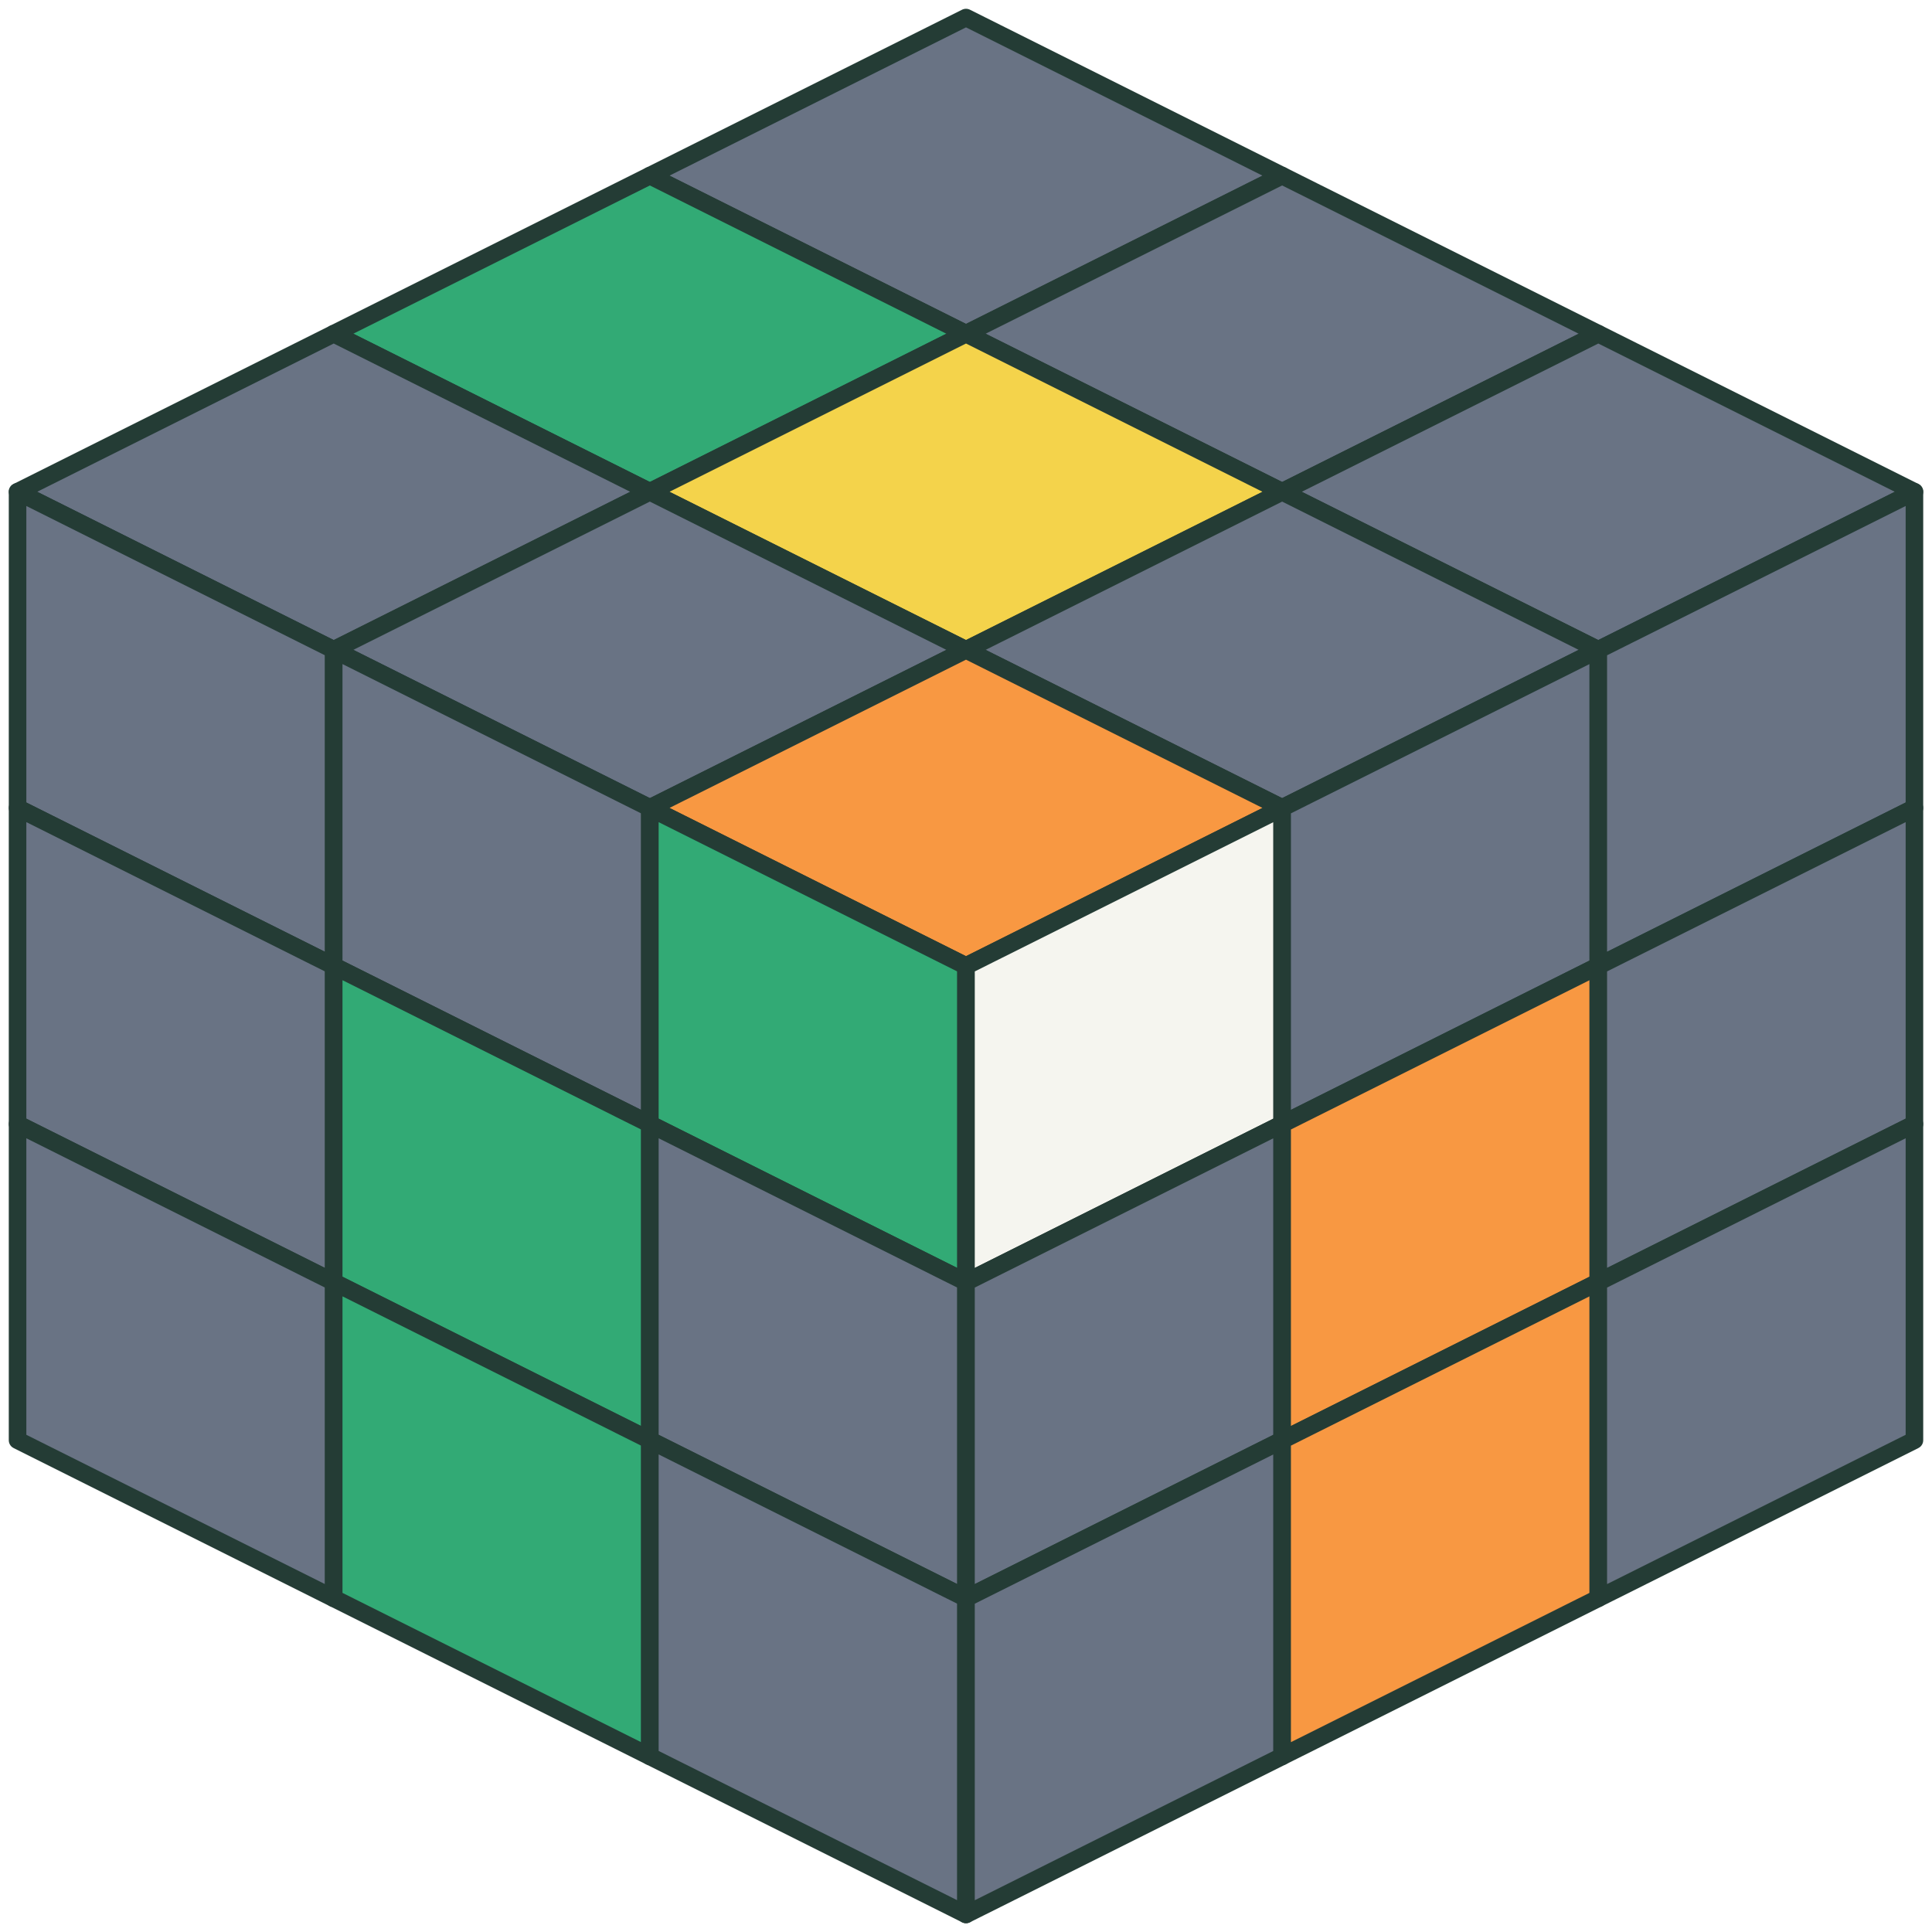
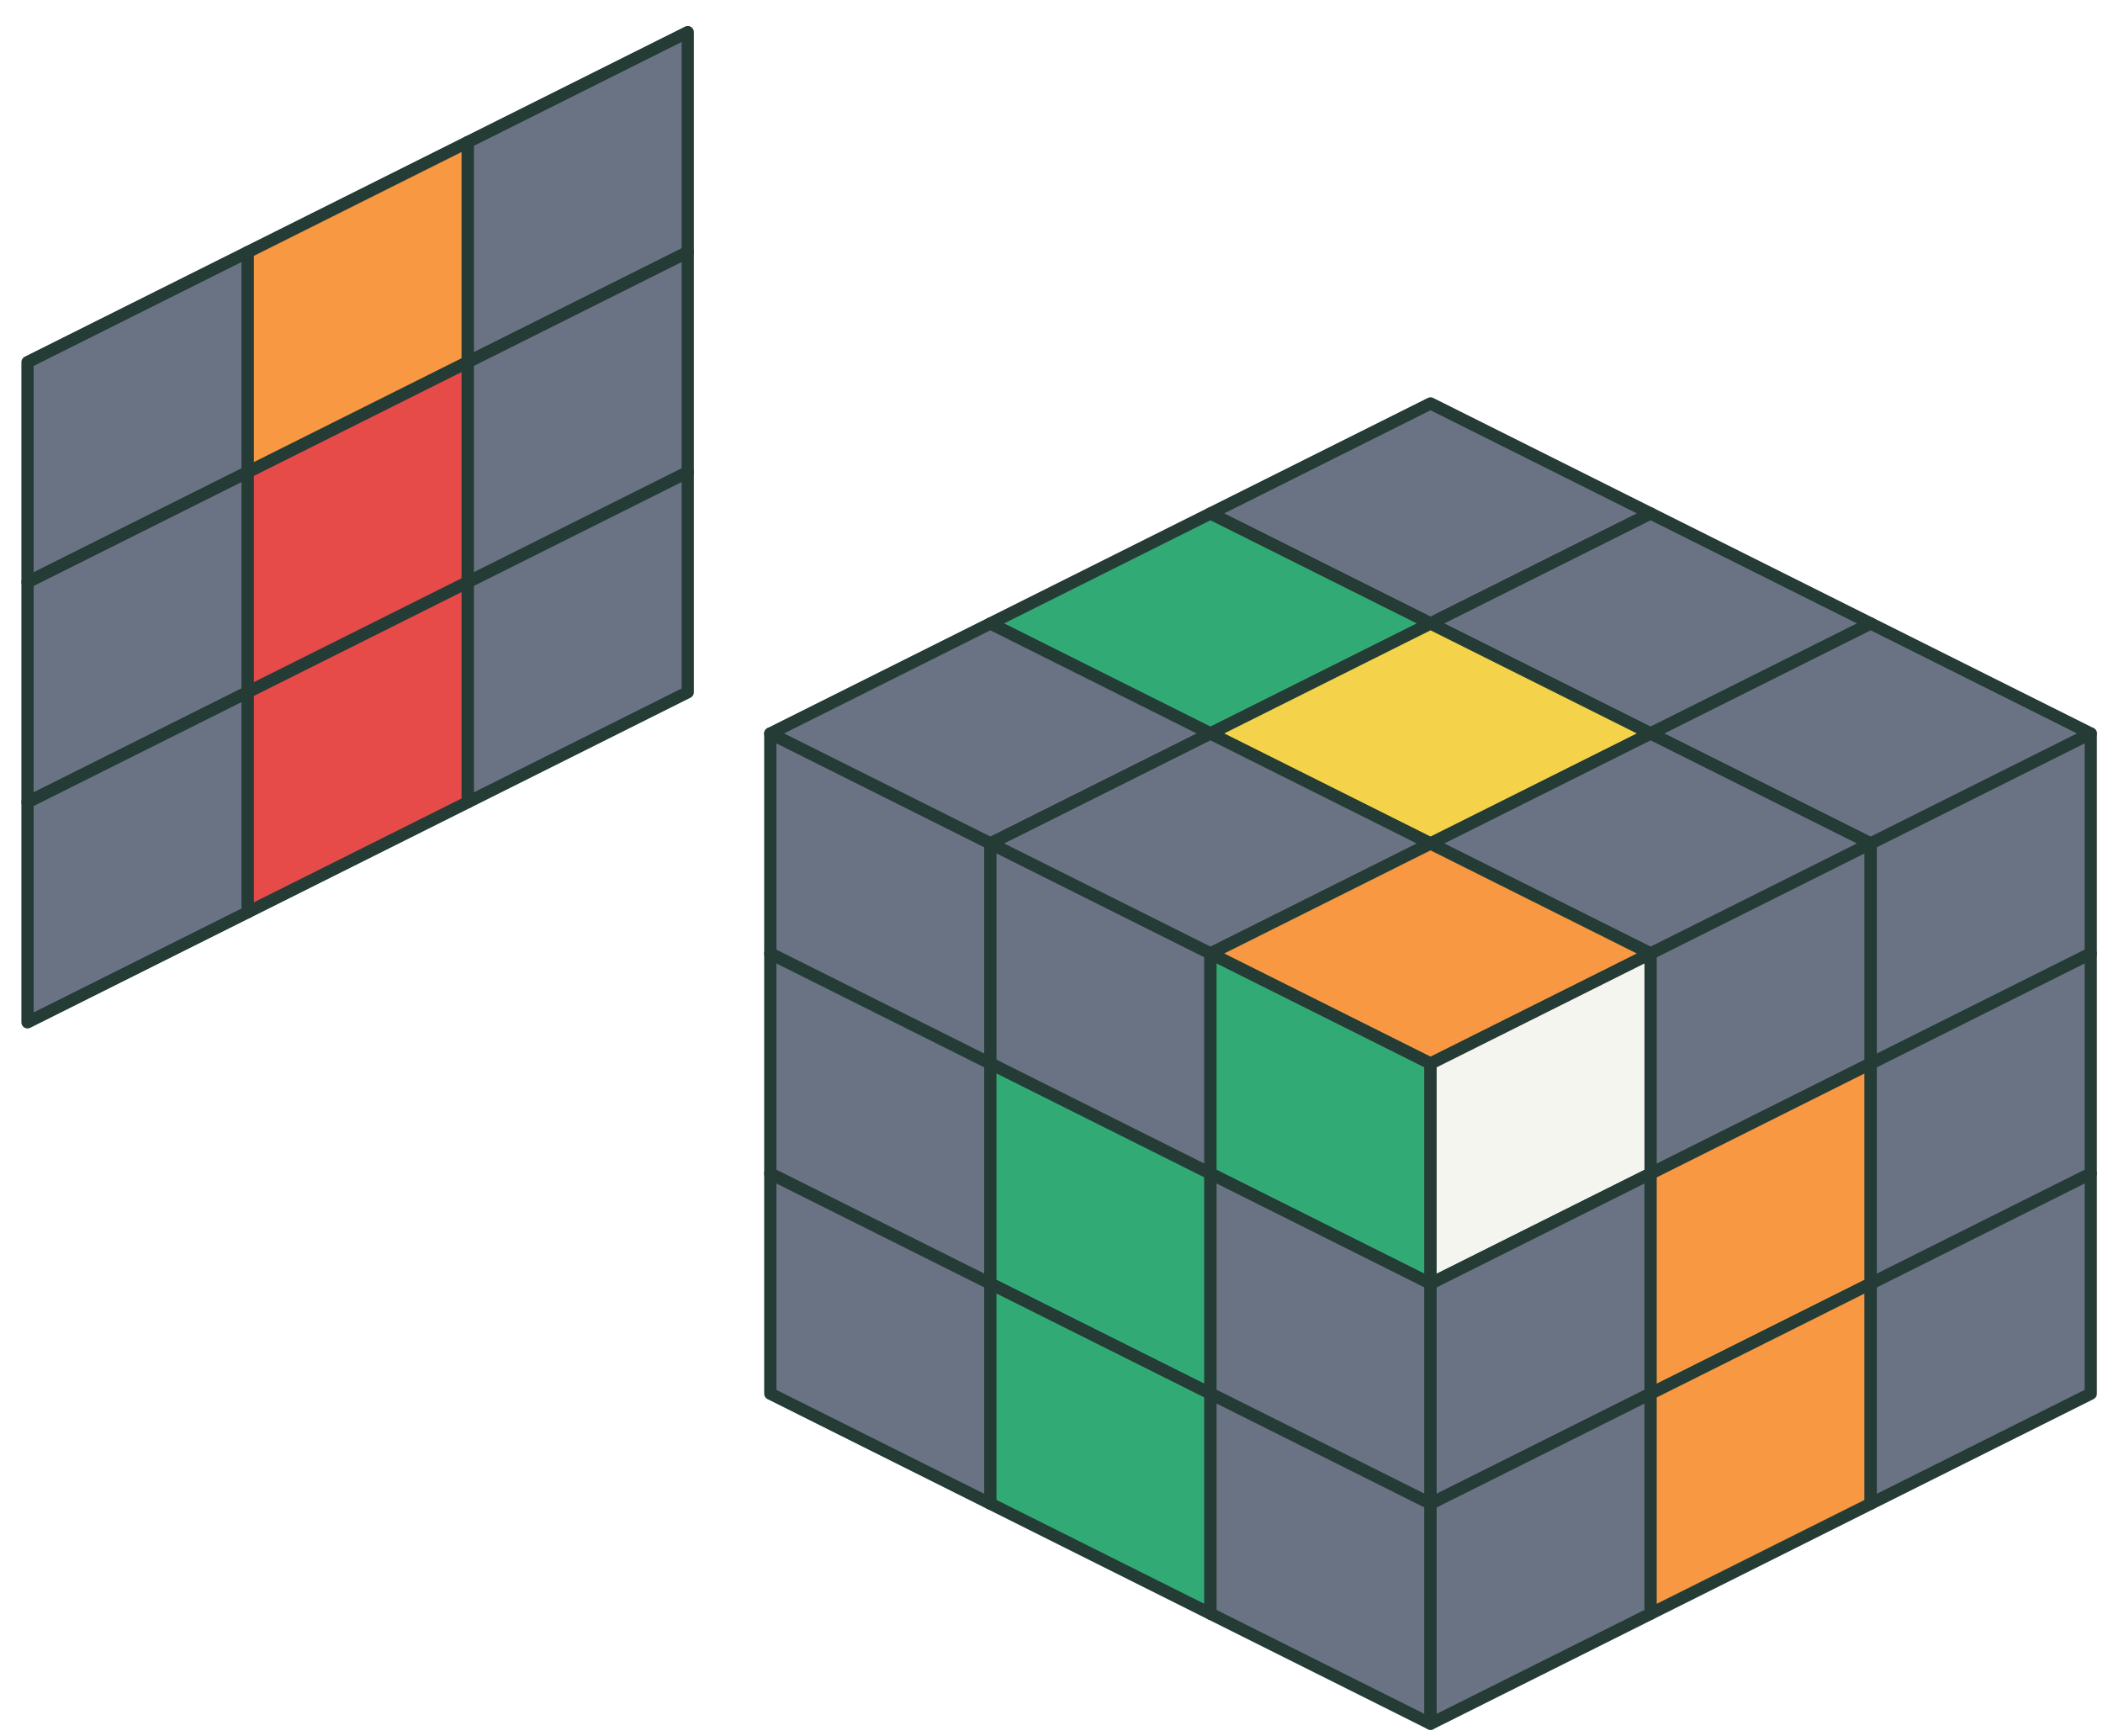
- <svg xmlns="http://www.w3.org/2000/svg" class="database-case-image" viewBox="0 0 110 110" role="img" aria-label="F2L 10 case">
-   <g>
+ <svg xmlns="http://www.w3.org/2000/svg" class="database-case-image database-case-image--mirrored" viewBox="-62 -32 172 142" role="img" aria-label="F2L 10 case" aria-description="Floating mirrored faces reveal target F2L stickers hidden on the cube.">
+   <g data-mirrored-face="L">
+     <polygon data-facelet="36" points="-5.75,-29.375 -23.75,-20.375 -23.75,-2.375 -5.75,-11.375" fill="#697384" stroke="#243c35" stroke-width="1" stroke-linejoin="round" />
+     <polygon data-facelet="37" points="-23.75,-20.375 -41.75,-11.375 -41.75,6.625 -23.75,-2.375" fill="#f89842" stroke="#243c35" stroke-width="1" stroke-linejoin="round" />
+     <polygon data-facelet="38" points="-41.75,-11.375 -59.75,-2.375 -59.75,15.625 -41.75,6.625" fill="#697384" stroke="#243c35" stroke-width="1" stroke-linejoin="round" />
+     <polygon data-facelet="39" points="-5.75,-11.375 -23.75,-2.375 -23.75,15.625 -5.75,6.625" fill="#697384" stroke="#243c35" stroke-width="1" stroke-linejoin="round" />
+     <polygon data-facelet="40" points="-23.75,-2.375 -41.75,6.625 -41.75,24.625 -23.75,15.625" fill="#e64b49" stroke="#243c35" stroke-width="1" stroke-linejoin="round" />
+     <polygon data-facelet="41" points="-41.75,6.625 -59.75,15.625 -59.75,33.625 -41.75,24.625" fill="#697384" stroke="#243c35" stroke-width="1" stroke-linejoin="round" />
+     <polygon data-facelet="42" points="-5.75,6.625 -23.75,15.625 -23.75,33.625 -5.75,24.625" fill="#697384" stroke="#243c35" stroke-width="1" stroke-linejoin="round" />
+     <polygon data-facelet="43" points="-23.75,15.625 -41.75,24.625 -41.75,42.625 -23.75,33.625" fill="#e64b49" stroke="#243c35" stroke-width="1" stroke-linejoin="round" />
+     <polygon data-facelet="44" points="-41.75,24.625 -59.75,33.625 -59.75,51.625 -41.75,42.625" fill="#697384" stroke="#243c35" stroke-width="1" stroke-linejoin="round" />
+   </g>
+   <g data-visible-face="U">
    <polygon data-facelet="0" points="55,1 73,10 55,19 37,10" fill="#697384" stroke="#243c35" stroke-width="1" stroke-linejoin="round" />
    <polygon data-facelet="1" points="73,10 91,19 73,28 55,19" fill="#697384" stroke="#243c35" stroke-width="1" stroke-linejoin="round" />
    <polygon data-facelet="2" points="91,19 109,28 91,37 73,28" fill="#697384" stroke="#243c35" stroke-width="1" stroke-linejoin="round" />
    <polygon data-facelet="3" points="37,10 55,19 37,28 19,19" fill="#32aa75" stroke="#243c35" stroke-width="1" stroke-linejoin="round" />
    <polygon data-facelet="4" points="55,19 73,28 55,37 37,28" fill="#f4d34b" stroke="#243c35" stroke-width="1" stroke-linejoin="round" />
    <polygon data-facelet="5" points="73,28 91,37 73,46 55,37" fill="#697384" stroke="#243c35" stroke-width="1" stroke-linejoin="round" />
    <polygon data-facelet="6" points="19,19 37,28 19,37 1,28" fill="#697384" stroke="#243c35" stroke-width="1" stroke-linejoin="round" />
    <polygon data-facelet="7" points="37,28 55,37 37,46 19,37" fill="#697384" stroke="#243c35" stroke-width="1" stroke-linejoin="round" />
    <polygon data-facelet="8" points="55,37 73,46 55,55 37,46" fill="#f89842" stroke="#243c35" stroke-width="1" stroke-linejoin="round" />
  </g>
-   <g>
+   <g data-visible-face="F">
    <polygon data-facelet="18" points="1,28 19,37 19,55 1,46" fill="#697384" stroke="#243c35" stroke-width="1" stroke-linejoin="round" />
    <polygon data-facelet="19" points="19,37 37,46 37,64 19,55" fill="#697384" stroke="#243c35" stroke-width="1" stroke-linejoin="round" />
    <polygon data-facelet="20" points="37,46 55,55 55,73 37,64" fill="#32aa75" stroke="#243c35" stroke-width="1" stroke-linejoin="round" />
    <polygon data-facelet="21" points="1,46 19,55 19,73 1,64" fill="#697384" stroke="#243c35" stroke-width="1" stroke-linejoin="round" />
    <polygon data-facelet="22" points="19,55 37,64 37,82 19,73" fill="#32aa75" stroke="#243c35" stroke-width="1" stroke-linejoin="round" />
    <polygon data-facelet="23" points="37,64 55,73 55,91 37,82" fill="#697384" stroke="#243c35" stroke-width="1" stroke-linejoin="round" />
    <polygon data-facelet="24" points="1,64 19,73 19,91 1,82" fill="#697384" stroke="#243c35" stroke-width="1" stroke-linejoin="round" />
    <polygon data-facelet="25" points="19,73 37,82 37,100 19,91" fill="#32aa75" stroke="#243c35" stroke-width="1" stroke-linejoin="round" />
    <polygon data-facelet="26" points="37,82 55,91 55,109 37,100" fill="#697384" stroke="#243c35" stroke-width="1" stroke-linejoin="round" />
  </g>
-   <g>
+   <g data-visible-face="R">
    <polygon data-facelet="9" points="55,55 73,46 73,64 55,73" fill="#f5f5ef" stroke="#243c35" stroke-width="1" stroke-linejoin="round" />
    <polygon data-facelet="10" points="73,46 91,37 91,55 73,64" fill="#697384" stroke="#243c35" stroke-width="1" stroke-linejoin="round" />
    <polygon data-facelet="11" points="91,37 109,28 109,46 91,55" fill="#697384" stroke="#243c35" stroke-width="1" stroke-linejoin="round" />
    <polygon data-facelet="12" points="55,73 73,64 73,82 55,91" fill="#697384" stroke="#243c35" stroke-width="1" stroke-linejoin="round" />
    <polygon data-facelet="13" points="73,64 91,55 91,73 73,82" fill="#f89842" stroke="#243c35" stroke-width="1" stroke-linejoin="round" />
    <polygon data-facelet="14" points="91,55 109,46 109,64 91,73" fill="#697384" stroke="#243c35" stroke-width="1" stroke-linejoin="round" />
    <polygon data-facelet="15" points="55,91 73,82 73,100 55,109" fill="#697384" stroke="#243c35" stroke-width="1" stroke-linejoin="round" />
    <polygon data-facelet="16" points="73,82 91,73 91,91 73,100" fill="#f89842" stroke="#243c35" stroke-width="1" stroke-linejoin="round" />
    <polygon data-facelet="17" points="91,73 109,64 109,82 91,91" fill="#697384" stroke="#243c35" stroke-width="1" stroke-linejoin="round" />
  </g>
</svg>
